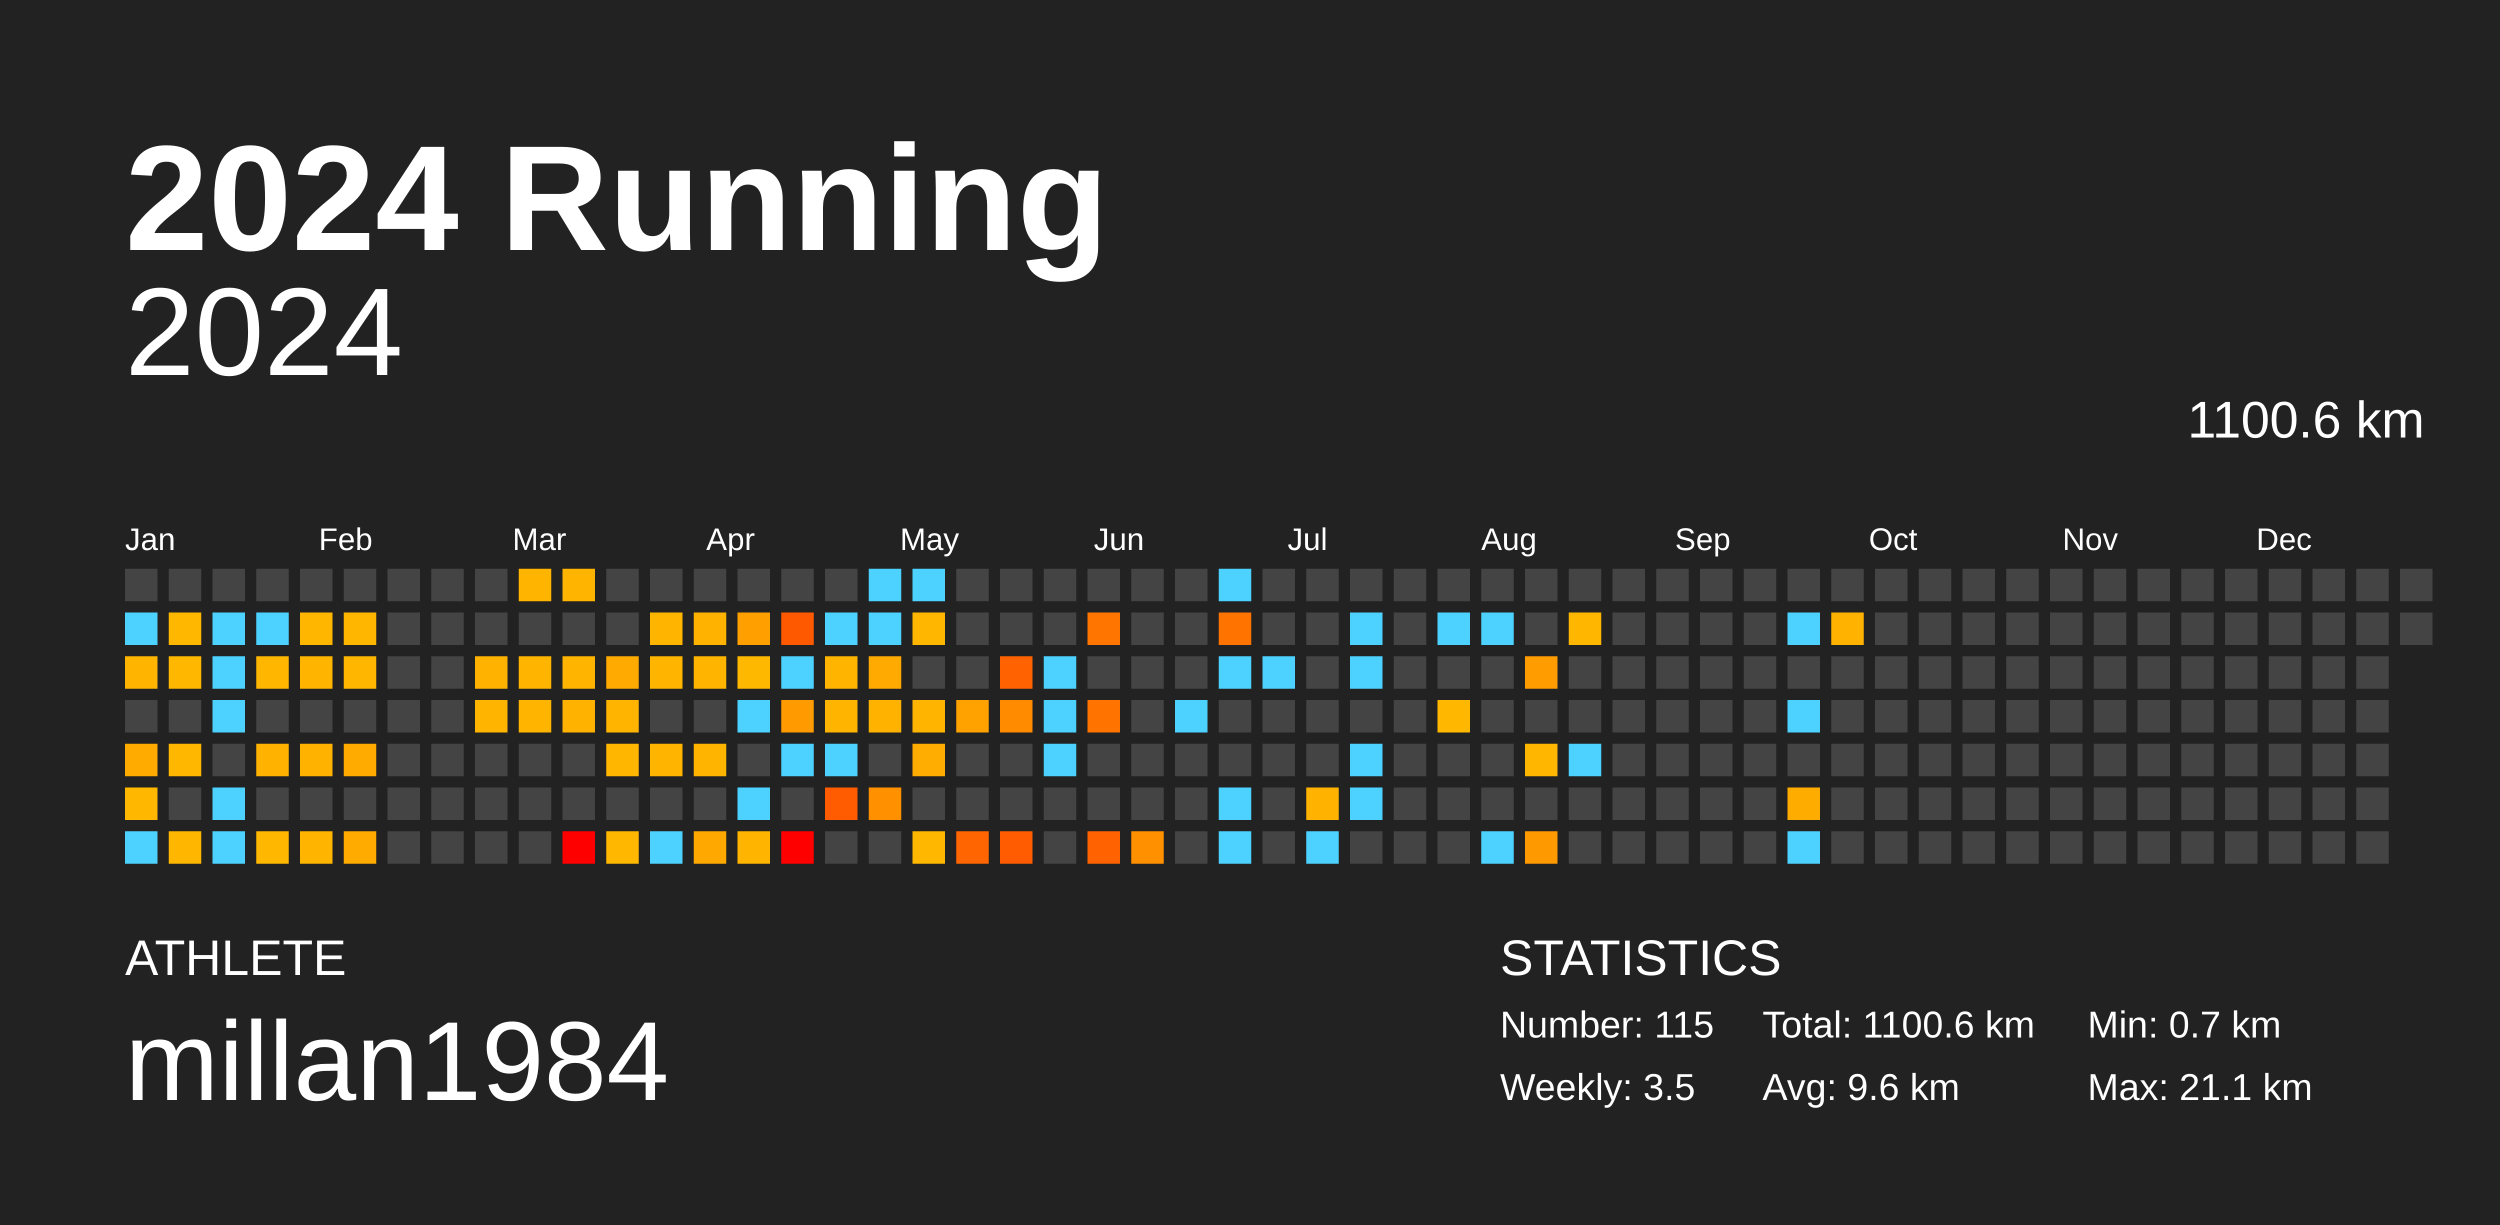
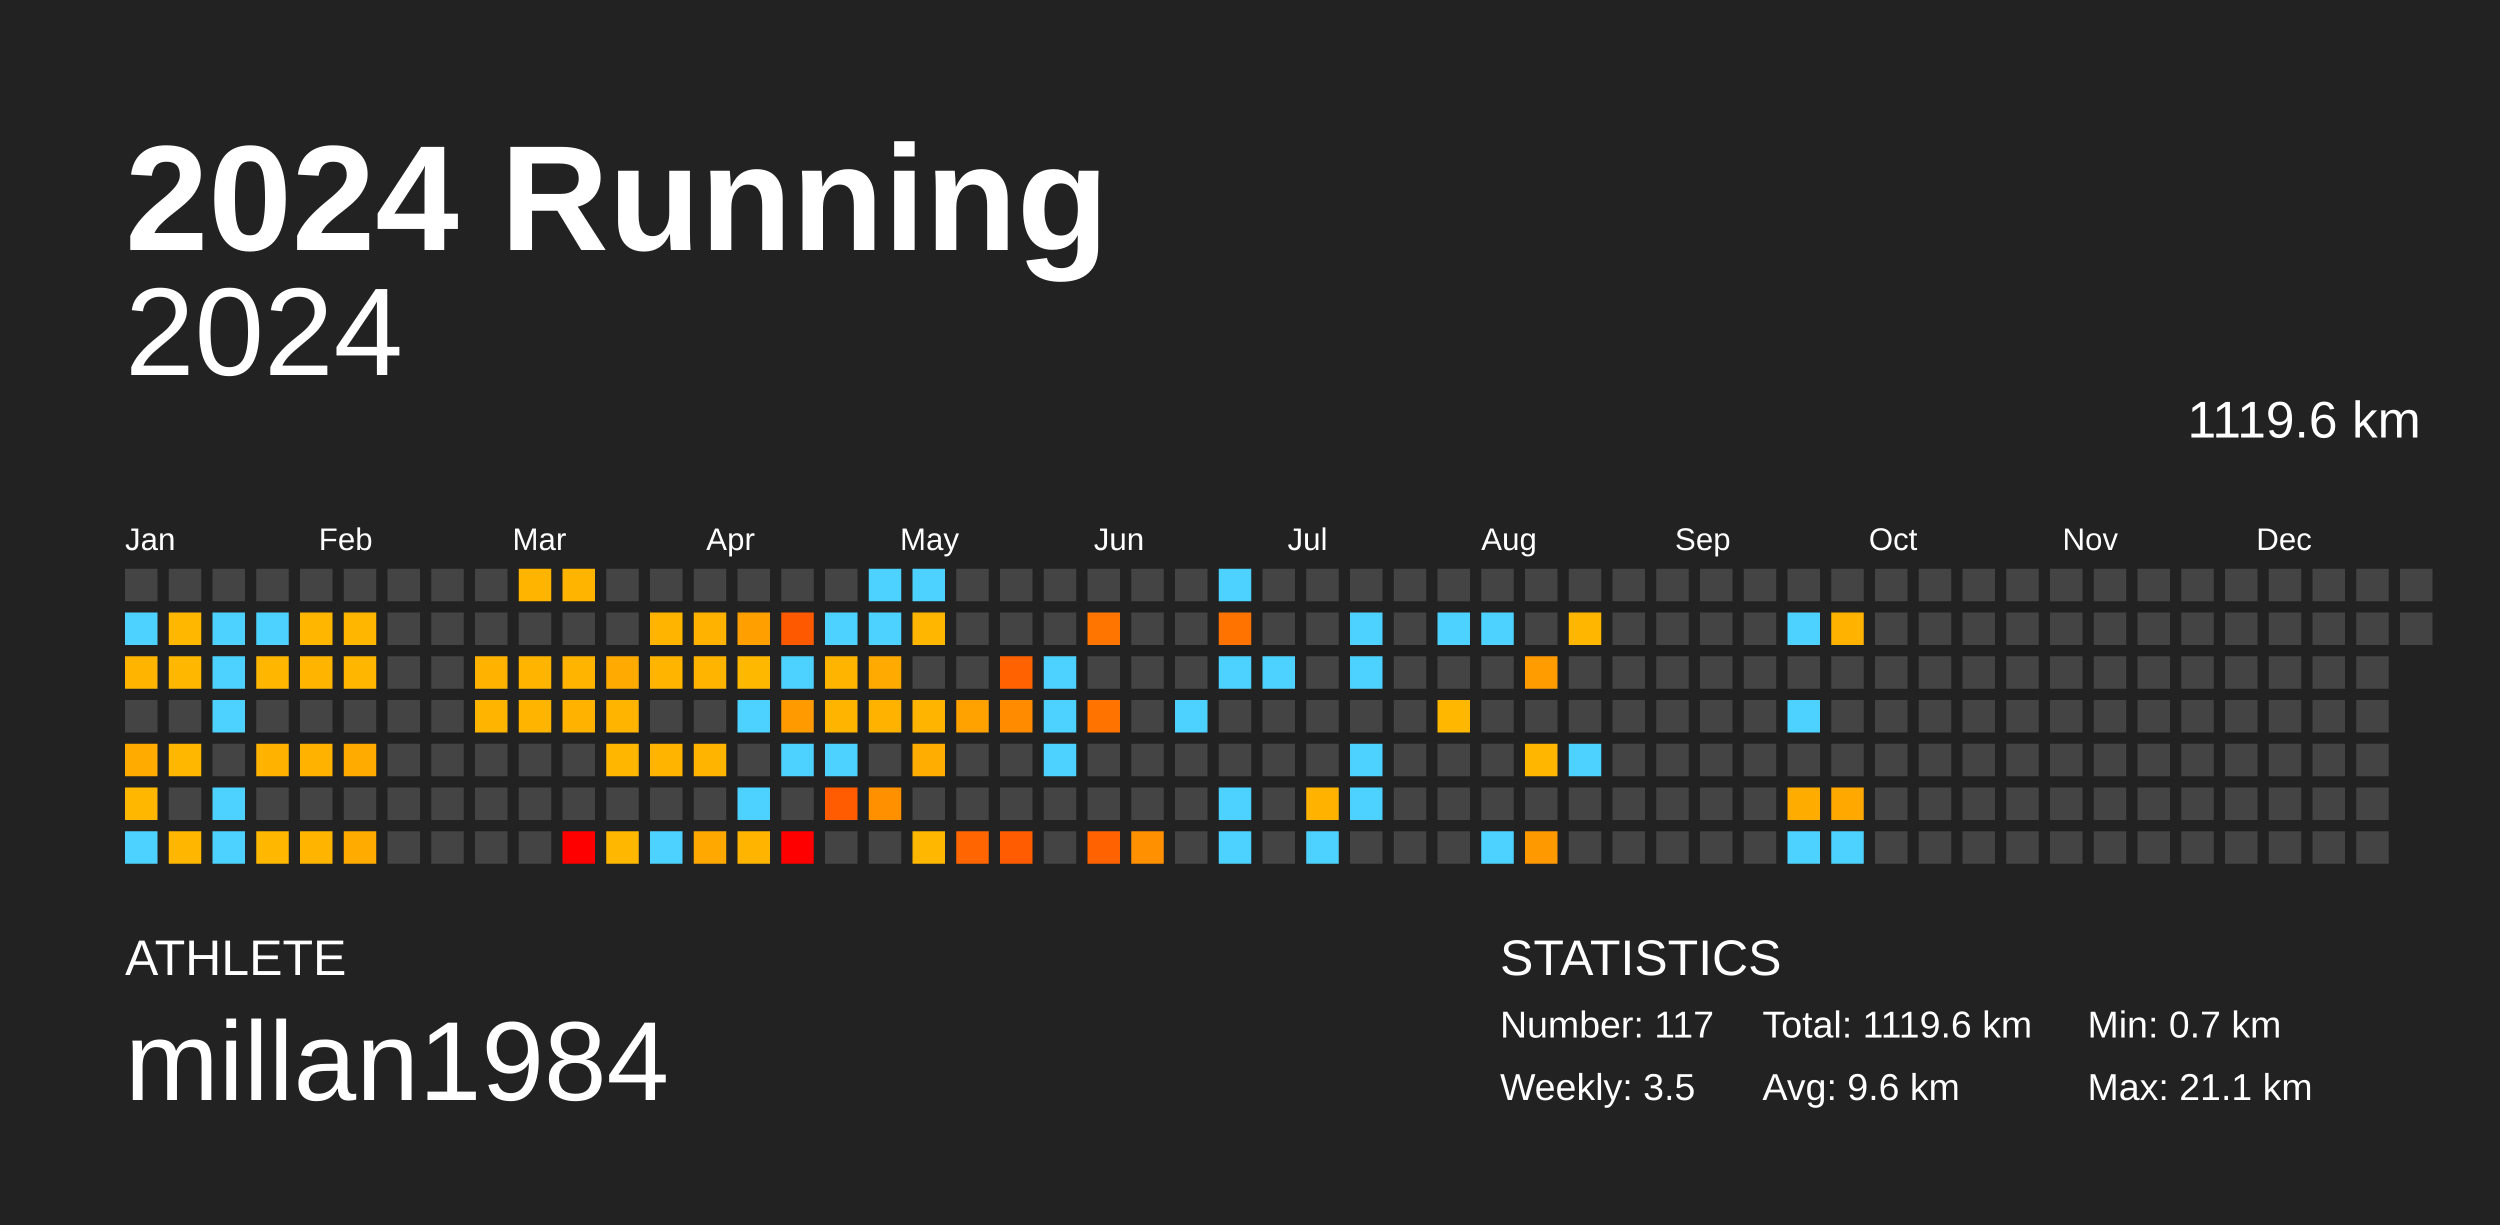
<svg xmlns="http://www.w3.org/2000/svg" baseProfile="full" height="98mm" version="1.1" viewBox="0,0,200,98" width="200mm">
  <defs />
  <rect fill="#222222" height="98" width="200" x="0" y="0" />
  <text fill="#FFFFFF" style="font-size:12px; font-family:Arial; font-weight:bold;" x="10" y="20">2024 Running</text>
  <text fill="#FFFFFF" style="font-size:4px; font-family:Arial" x="10" y="78">ATHLETE</text>
  <text fill="#FFFFFF" style="font-size:9px; font-family:Arial" x="10" y="88">millan1984</text>
  <text fill="#FFFFFF" style="font-size:4px; font-family:Arial" x="120" y="78">STATISTICS</text>
-   <text fill="#FFFFFF" style="font-size:3px; font-family:Arial" x="120" y="83">Number: 115</text>
+   <text fill="#FFFFFF" style="font-size:3px; font-family:Arial" x="120" y="83">Number: 117</text>
  <text fill="#FFFFFF" style="font-size:3px; font-family:Arial" x="120" y="88">Weekly: 3.5</text>
-   <text fill="#FFFFFF" style="font-size:3px; font-family:Arial" x="141" y="83">Total: 1100.6 km</text>
+   <text fill="#FFFFFF" style="font-size:3px; font-family:Arial" x="141" y="83">Total: 1119.6 km</text>
  <text fill="#FFFFFF" style="font-size:3px; font-family:Arial" x="141" y="88">Avg: 9.6 km</text>
  <text fill="#FFFFFF" style="font-size:3px; font-family:Arial" x="167" y="83">Min: 0.7 km</text>
  <text fill="#FFFFFF" style="font-size:3px; font-family:Arial" x="167" y="88">Max: 21.1 km</text>
  <text alignment-baseline="hanging" fill="#FFFFFF" style="font-size:10.0px; font-family:Arial;" x="10" y="30">2024</text>
-   <text alignment-baseline="hanging" fill="#FFFFFF" style="font-size:4.125px; font-family:Arial;" x="175" y="35">1100.6 km</text>
+   <text alignment-baseline="hanging" fill="#FFFFFF" style="font-size:4.125px; font-family:Arial;" x="175" y="35">1119.6 km</text>
  <text fill="#FFFFFF" style="font-size:2.5px; font-family:Arial" x="10.0" y="44">Jan</text>
  <text fill="#FFFFFF" style="font-size:2.5px; font-family:Arial" x="25.5" y="44">Feb</text>
  <text fill="#FFFFFF" style="font-size:2.5px; font-family:Arial" x="41.0" y="44">Mar</text>
  <text fill="#FFFFFF" style="font-size:2.5px; font-family:Arial" x="56.5" y="44">Apr</text>
  <text fill="#FFFFFF" style="font-size:2.5px; font-family:Arial" x="72.0" y="44">May</text>
  <text fill="#FFFFFF" style="font-size:2.5px; font-family:Arial" x="87.5" y="44">Jun</text>
  <text fill="#FFFFFF" style="font-size:2.5px; font-family:Arial" x="103.0" y="44">Jul</text>
  <text fill="#FFFFFF" style="font-size:2.5px; font-family:Arial" x="118.5" y="44">Aug</text>
  <text fill="#FFFFFF" style="font-size:2.5px; font-family:Arial" x="134.0" y="44">Sep</text>
  <text fill="#FFFFFF" style="font-size:2.5px; font-family:Arial" x="149.5" y="44">Oct</text>
  <text fill="#FFFFFF" style="font-size:2.5px; font-family:Arial" x="165.0" y="44">Nov</text>
  <text fill="#FFFFFF" style="font-size:2.5px; font-family:Arial" x="180.5" y="44">Dec</text>
  <rect fill="#444444" height="2.6" width="2.6" x="10.0" y="45.5" />
  <rect fill="#4dd2ff" height="2.6" width="2.6" x="10.0" y="49.0" />
  <rect fill="#ffb500" height="2.6" width="2.6" x="10.0" y="52.5" />
  <rect fill="#444444" height="2.6" width="2.6" x="10.0" y="56.0" />
  <rect fill="#ffab00" height="2.6" width="2.6" x="10.0" y="59.5" />
  <rect fill="#ffb700" height="2.6" width="2.6" x="10.0" y="63.0" />
  <rect fill="#4dd2ff" height="2.6" width="2.6" x="10.0" y="66.5" />
  <rect fill="#444444" height="2.6" width="2.6" x="13.5" y="45.5" />
  <rect fill="#ffb700" height="2.6" width="2.6" x="13.5" y="49.0" />
  <rect fill="#ffb700" height="2.6" width="2.6" x="13.5" y="52.5" />
  <rect fill="#444444" height="2.6" width="2.6" x="13.5" y="56.0" />
  <rect fill="#ffb700" height="2.6" width="2.6" x="13.5" y="59.5" />
  <rect fill="#444444" height="2.6" width="2.6" x="13.5" y="63.0" />
  <rect fill="#ffb600" height="2.6" width="2.6" x="13.5" y="66.5" />
  <rect fill="#444444" height="2.6" width="2.6" x="17.0" y="45.5" />
  <rect fill="#4dd2ff" height="2.6" width="2.6" x="17.0" y="49.0" />
  <rect fill="#4dd2ff" height="2.6" width="2.6" x="17.0" y="52.5" />
  <rect fill="#4dd2ff" height="2.6" width="2.6" x="17.0" y="56.0" />
  <rect fill="#444444" height="2.6" width="2.6" x="17.0" y="59.5" />
  <rect fill="#4dd2ff" height="2.6" width="2.6" x="17.0" y="63.0" />
  <rect fill="#4dd2ff" height="2.6" width="2.6" x="17.0" y="66.5" />
  <rect fill="#444444" height="2.6" width="2.6" x="20.5" y="45.5" />
  <rect fill="#4dd2ff" height="2.6" width="2.6" x="20.5" y="49.0" />
  <rect fill="#ffb600" height="2.6" width="2.6" x="20.5" y="52.5" />
  <rect fill="#444444" height="2.6" width="2.6" x="20.5" y="56.0" />
  <rect fill="#ffb300" height="2.6" width="2.6" x="20.5" y="59.5" />
  <rect fill="#444444" height="2.6" width="2.6" x="20.5" y="63.0" />
  <rect fill="#ffb700" height="2.6" width="2.6" x="20.5" y="66.5" />
  <rect fill="#444444" height="2.6" width="2.6" x="24.0" y="45.5" />
  <rect fill="#ffb600" height="2.6" width="2.6" x="24.0" y="49.0" />
  <rect fill="#ffb400" height="2.6" width="2.6" x="24.0" y="52.5" />
  <rect fill="#444444" height="2.6" width="2.6" x="24.0" y="56.0" />
  <rect fill="#ffb300" height="2.6" width="2.6" x="24.0" y="59.5" />
  <rect fill="#444444" height="2.6" width="2.6" x="24.0" y="63.0" />
  <rect fill="#ffb400" height="2.6" width="2.6" x="24.0" y="66.5" />
  <rect fill="#444444" height="2.6" width="2.6" x="27.5" y="45.5" />
  <rect fill="#ffb600" height="2.6" width="2.6" x="27.5" y="49.0" />
  <rect fill="#ffb600" height="2.6" width="2.6" x="27.5" y="52.5" />
  <rect fill="#444444" height="2.6" width="2.6" x="27.5" y="56.0" />
  <rect fill="#ffab00" height="2.6" width="2.6" x="27.5" y="59.5" />
  <rect fill="#444444" height="2.6" width="2.6" x="27.5" y="63.0" />
  <rect fill="#ffab00" height="2.6" width="2.6" x="27.5" y="66.5" />
  <rect fill="#444444" height="2.6" width="2.6" x="31.0" y="45.5" />
  <rect fill="#444444" height="2.6" width="2.6" x="31.0" y="49.0" />
  <rect fill="#444444" height="2.6" width="2.6" x="31.0" y="52.5" />
  <rect fill="#444444" height="2.6" width="2.6" x="31.0" y="56.0" />
  <rect fill="#444444" height="2.6" width="2.6" x="31.0" y="59.5" />
  <rect fill="#444444" height="2.6" width="2.6" x="31.0" y="63.0" />
  <rect fill="#444444" height="2.6" width="2.6" x="31.0" y="66.5" />
  <rect fill="#444444" height="2.6" width="2.6" x="34.5" y="45.5" />
  <rect fill="#444444" height="2.6" width="2.6" x="34.5" y="49.0" />
  <rect fill="#444444" height="2.6" width="2.6" x="34.5" y="52.5" />
  <rect fill="#444444" height="2.6" width="2.6" x="34.5" y="56.0" />
  <rect fill="#444444" height="2.6" width="2.6" x="34.5" y="59.5" />
  <rect fill="#444444" height="2.6" width="2.6" x="34.5" y="63.0" />
  <rect fill="#444444" height="2.6" width="2.6" x="34.5" y="66.5" />
  <rect fill="#444444" height="2.6" width="2.6" x="38.0" y="45.5" />
  <rect fill="#444444" height="2.6" width="2.6" x="38.0" y="49.0" />
  <rect fill="#ffb300" height="2.6" width="2.6" x="38.0" y="52.5" />
  <rect fill="#ffb400" height="2.6" width="2.6" x="38.0" y="56.0" />
  <rect fill="#444444" height="2.6" width="2.6" x="38.0" y="59.5" />
  <rect fill="#444444" height="2.6" width="2.6" x="38.0" y="63.0" />
  <rect fill="#444444" height="2.6" width="2.6" x="38.0" y="66.5" />
  <rect fill="#ffb400" height="2.6" width="2.6" x="41.5" y="45.5" />
  <rect fill="#444444" height="2.6" width="2.6" x="41.5" y="49.0" />
  <rect fill="#ffb500" height="2.6" width="2.6" x="41.5" y="52.5" />
  <rect fill="#ffb500" height="2.6" width="2.6" x="41.5" y="56.0" />
  <rect fill="#444444" height="2.6" width="2.6" x="41.5" y="59.5" />
  <rect fill="#444444" height="2.6" width="2.6" x="41.5" y="63.0" />
  <rect fill="#444444" height="2.6" width="2.6" x="41.5" y="66.5" />
  <rect fill="#ffb500" height="2.6" width="2.6" x="45.0" y="45.5" />
  <rect fill="#444444" height="2.6" width="2.6" x="45.0" y="49.0" />
  <rect fill="#ffb400" height="2.6" width="2.6" x="45.0" y="52.5" />
  <rect fill="#ffb300" height="2.6" width="2.6" x="45.0" y="56.0" />
  <rect fill="#444444" height="2.6" width="2.6" x="45.0" y="59.5" />
  <rect fill="#444444" height="2.6" width="2.6" x="45.0" y="63.0" />
  <rect fill="red" height="2.6" width="2.6" x="45.0" y="66.5" />
  <rect fill="#444444" height="2.6" width="2.6" x="48.5" y="45.5" />
  <rect fill="#444444" height="2.6" width="2.6" x="48.5" y="49.0" />
  <rect fill="#ffaa00" height="2.6" width="2.6" x="48.5" y="52.5" />
  <rect fill="#ffb500" height="2.6" width="2.6" x="48.5" y="56.0" />
  <rect fill="#ffb600" height="2.6" width="2.6" x="48.5" y="59.5" />
  <rect fill="#444444" height="2.6" width="2.6" x="48.5" y="63.0" />
  <rect fill="#ffb700" height="2.6" width="2.6" x="48.5" y="66.5" />
  <rect fill="#444444" height="2.6" width="2.6" x="52.0" y="45.5" />
  <rect fill="#ffb500" height="2.6" width="2.6" x="52.0" y="49.0" />
  <rect fill="#ffb500" height="2.6" width="2.6" x="52.0" y="52.5" />
  <rect fill="#444444" height="2.6" width="2.6" x="52.0" y="56.0" />
  <rect fill="#ffb400" height="2.6" width="2.6" x="52.0" y="59.5" />
  <rect fill="#444444" height="2.6" width="2.6" x="52.0" y="63.0" />
  <rect fill="#4dd2ff" height="2.6" width="2.6" x="52.0" y="66.5" />
  <rect fill="#444444" height="2.6" width="2.6" x="55.5" y="45.5" />
  <rect fill="#ffb300" height="2.6" width="2.6" x="55.5" y="49.0" />
  <rect fill="#ffb500" height="2.6" width="2.6" x="55.5" y="52.5" />
  <rect fill="#444444" height="2.6" width="2.6" x="55.5" y="56.0" />
  <rect fill="#ffb400" height="2.6" width="2.6" x="55.5" y="59.5" />
  <rect fill="#444444" height="2.6" width="2.6" x="55.5" y="63.0" />
  <rect fill="#ffa900" height="2.6" width="2.6" x="55.5" y="66.5" />
  <rect fill="#444444" height="2.6" width="2.6" x="59.0" y="45.5" />
  <rect fill="#ffa000" height="2.6" width="2.6" x="59.0" y="49.0" />
  <rect fill="#ffb800" height="2.6" width="2.6" x="59.0" y="52.5" />
  <rect fill="#4dd2ff" height="2.6" width="2.6" x="59.0" y="56.0" />
  <rect fill="#444444" height="2.6" width="2.6" x="59.0" y="59.5" />
  <rect fill="#4dd2ff" height="2.6" width="2.6" x="59.0" y="63.0" />
  <rect fill="#ffb400" height="2.6" width="2.6" x="59.0" y="66.5" />
  <rect fill="#444444" height="2.6" width="2.6" x="62.5" y="45.5" />
  <rect fill="#ff5900" height="2.6" width="2.6" x="62.5" y="49.0" />
  <rect fill="#4dd2ff" height="2.6" width="2.6" x="62.5" y="52.5" />
  <rect fill="#ff9b00" height="2.6" width="2.6" x="62.5" y="56.0" />
  <rect fill="#4dd2ff" height="2.6" width="2.6" x="62.5" y="59.5" />
  <rect fill="#444444" height="2.6" width="2.6" x="62.5" y="63.0" />
  <rect fill="red" height="2.6" width="2.6" x="62.5" y="66.5" />
  <rect fill="#444444" height="2.6" width="2.6" x="66.0" y="45.5" />
  <rect fill="#4dd2ff" height="2.6" width="2.6" x="66.0" y="49.0" />
  <rect fill="#ffb500" height="2.6" width="2.6" x="66.0" y="52.5" />
  <rect fill="#ffb400" height="2.6" width="2.6" x="66.0" y="56.0" />
  <rect fill="#4dd2ff" height="2.6" width="2.6" x="66.0" y="59.5" />
  <rect fill="#ff5b00" height="2.6" width="2.6" x="66.0" y="63.0" />
  <rect fill="#444444" height="2.6" width="2.6" x="66.0" y="66.5" />
  <rect fill="#4dd2ff" height="2.6" width="2.6" x="69.5" y="45.5" />
  <rect fill="#4dd2ff" height="2.6" width="2.6" x="69.5" y="49.0" />
  <rect fill="#ffaa00" height="2.6" width="2.6" x="69.5" y="52.5" />
  <rect fill="#ffb200" height="2.6" width="2.6" x="69.5" y="56.0" />
  <rect fill="#444444" height="2.6" width="2.6" x="69.5" y="59.5" />
  <rect fill="#ff9000" height="2.6" width="2.6" x="69.5" y="63.0" />
  <rect fill="#444444" height="2.6" width="2.6" x="69.5" y="66.5" />
  <rect fill="#4dd2ff" height="2.6" width="2.6" x="73.0" y="45.5" />
  <rect fill="#ffb600" height="2.6" width="2.6" x="73.0" y="49.0" />
  <rect fill="#444444" height="2.6" width="2.6" x="73.0" y="52.5" />
  <rect fill="#ffb500" height="2.6" width="2.6" x="73.0" y="56.0" />
  <rect fill="#ffad00" height="2.6" width="2.6" x="73.0" y="59.5" />
  <rect fill="#444444" height="2.6" width="2.6" x="73.0" y="63.0" />
  <rect fill="#ffb700" height="2.6" width="2.6" x="73.0" y="66.5" />
  <rect fill="#444444" height="2.6" width="2.6" x="76.5" y="45.5" />
  <rect fill="#444444" height="2.6" width="2.6" x="76.5" y="49.0" />
  <rect fill="#444444" height="2.6" width="2.6" x="76.5" y="52.5" />
  <rect fill="#ffa200" height="2.6" width="2.6" x="76.5" y="56.0" />
  <rect fill="#444444" height="2.6" width="2.6" x="76.5" y="59.5" />
  <rect fill="#444444" height="2.6" width="2.6" x="76.5" y="63.0" />
  <rect fill="#ff6500" height="2.6" width="2.6" x="76.5" y="66.5" />
  <rect fill="#444444" height="2.6" width="2.6" x="80.0" y="45.5" />
  <rect fill="#444444" height="2.6" width="2.6" x="80.0" y="49.0" />
  <rect fill="#ff6200" height="2.6" width="2.6" x="80.0" y="52.5" />
  <rect fill="#ff8c00" height="2.6" width="2.6" x="80.0" y="56.0" />
  <rect fill="#444444" height="2.6" width="2.6" x="80.0" y="59.5" />
  <rect fill="#444444" height="2.6" width="2.6" x="80.0" y="63.0" />
  <rect fill="#ff5b00" height="2.6" width="2.6" x="80.0" y="66.5" />
  <rect fill="#444444" height="2.6" width="2.6" x="83.5" y="45.5" />
  <rect fill="#444444" height="2.6" width="2.6" x="83.5" y="49.0" />
  <rect fill="#4dd2ff" height="2.6" width="2.6" x="83.5" y="52.5" />
  <rect fill="#4dd2ff" height="2.6" width="2.6" x="83.5" y="56.0" />
  <rect fill="#4dd2ff" height="2.6" width="2.6" x="83.5" y="59.5" />
  <rect fill="#444444" height="2.6" width="2.6" x="83.5" y="63.0" />
  <rect fill="#444444" height="2.6" width="2.6" x="83.5" y="66.5" />
  <rect fill="#444444" height="2.6" width="2.6" x="87.0" y="45.5" />
  <rect fill="#ff7500" height="2.6" width="2.6" x="87.0" y="49.0" />
  <rect fill="#444444" height="2.6" width="2.6" x="87.0" y="52.5" />
  <rect fill="#ff7400" height="2.6" width="2.6" x="87.0" y="56.0" />
  <rect fill="#444444" height="2.6" width="2.6" x="87.0" y="59.5" />
  <rect fill="#444444" height="2.6" width="2.6" x="87.0" y="63.0" />
  <rect fill="#ff6200" height="2.6" width="2.6" x="87.0" y="66.5" />
  <rect fill="#444444" height="2.6" width="2.6" x="90.5" y="45.5" />
  <rect fill="#444444" height="2.6" width="2.6" x="90.5" y="49.0" />
  <rect fill="#444444" height="2.6" width="2.6" x="90.5" y="52.5" />
  <rect fill="#444444" height="2.6" width="2.6" x="90.5" y="56.0" />
  <rect fill="#444444" height="2.6" width="2.6" x="90.5" y="59.5" />
  <rect fill="#444444" height="2.6" width="2.6" x="90.5" y="63.0" />
  <rect fill="#ff9000" height="2.6" width="2.6" x="90.5" y="66.5" />
  <rect fill="#444444" height="2.6" width="2.6" x="94.0" y="45.5" />
  <rect fill="#444444" height="2.6" width="2.6" x="94.0" y="49.0" />
  <rect fill="#444444" height="2.6" width="2.6" x="94.0" y="52.5" />
  <rect fill="#4dd2ff" height="2.6" width="2.6" x="94.0" y="56.0" />
  <rect fill="#444444" height="2.6" width="2.6" x="94.0" y="59.5" />
  <rect fill="#444444" height="2.6" width="2.6" x="94.0" y="63.0" />
  <rect fill="#444444" height="2.6" width="2.6" x="94.0" y="66.5" />
  <rect fill="#4dd2ff" height="2.6" width="2.6" x="97.5" y="45.5" />
  <rect fill="#ff7300" height="2.6" width="2.6" x="97.5" y="49.0" />
  <rect fill="#4dd2ff" height="2.6" width="2.6" x="97.5" y="52.5" />
  <rect fill="#444444" height="2.6" width="2.6" x="97.5" y="56.0" />
  <rect fill="#444444" height="2.6" width="2.6" x="97.5" y="59.5" />
  <rect fill="#4dd2ff" height="2.6" width="2.6" x="97.5" y="63.0" />
  <rect fill="#4dd2ff" height="2.6" width="2.6" x="97.5" y="66.5" />
  <rect fill="#444444" height="2.6" width="2.6" x="101.0" y="45.5" />
  <rect fill="#444444" height="2.6" width="2.6" x="101.0" y="49.0" />
  <rect fill="#4dd2ff" height="2.6" width="2.6" x="101.0" y="52.5" />
  <rect fill="#444444" height="2.6" width="2.6" x="101.0" y="56.0" />
  <rect fill="#444444" height="2.6" width="2.6" x="101.0" y="59.5" />
  <rect fill="#444444" height="2.6" width="2.6" x="101.0" y="63.0" />
  <rect fill="#444444" height="2.6" width="2.6" x="101.0" y="66.5" />
  <rect fill="#444444" height="2.6" width="2.6" x="104.5" y="45.5" />
  <rect fill="#444444" height="2.6" width="2.6" x="104.5" y="49.0" />
  <rect fill="#444444" height="2.6" width="2.6" x="104.5" y="52.5" />
  <rect fill="#444444" height="2.6" width="2.6" x="104.5" y="56.0" />
  <rect fill="#444444" height="2.6" width="2.6" x="104.5" y="59.5" />
  <rect fill="#ffb300" height="2.6" width="2.6" x="104.5" y="63.0" />
  <rect fill="#4dd2ff" height="2.6" width="2.6" x="104.5" y="66.5" />
  <rect fill="#444444" height="2.6" width="2.6" x="108.0" y="45.5" />
  <rect fill="#4dd2ff" height="2.6" width="2.6" x="108.0" y="49.0" />
  <rect fill="#4dd2ff" height="2.6" width="2.6" x="108.0" y="52.5" />
  <rect fill="#444444" height="2.6" width="2.6" x="108.0" y="56.0" />
  <rect fill="#4dd2ff" height="2.6" width="2.6" x="108.0" y="59.5" />
  <rect fill="#4dd2ff" height="2.6" width="2.6" x="108.0" y="63.0" />
  <rect fill="#444444" height="2.6" width="2.6" x="108.0" y="66.5" />
  <rect fill="#444444" height="2.6" width="2.6" x="111.5" y="45.5" />
  <rect fill="#444444" height="2.6" width="2.6" x="111.5" y="49.0" />
  <rect fill="#444444" height="2.6" width="2.6" x="111.5" y="52.5" />
  <rect fill="#444444" height="2.6" width="2.6" x="111.5" y="56.0" />
  <rect fill="#444444" height="2.6" width="2.6" x="111.5" y="59.5" />
  <rect fill="#444444" height="2.6" width="2.6" x="111.5" y="63.0" />
  <rect fill="#444444" height="2.6" width="2.6" x="111.5" y="66.5" />
  <rect fill="#444444" height="2.6" width="2.6" x="115.0" y="45.5" />
  <rect fill="#4dd2ff" height="2.6" width="2.6" x="115.0" y="49.0" />
  <rect fill="#444444" height="2.6" width="2.6" x="115.0" y="52.5" />
  <rect fill="#ffb700" height="2.6" width="2.6" x="115.0" y="56.0" />
  <rect fill="#444444" height="2.6" width="2.6" x="115.0" y="59.5" />
  <rect fill="#444444" height="2.6" width="2.6" x="115.0" y="63.0" />
  <rect fill="#444444" height="2.6" width="2.6" x="115.0" y="66.5" />
  <rect fill="#444444" height="2.6" width="2.6" x="118.5" y="45.5" />
  <rect fill="#4dd2ff" height="2.6" width="2.6" x="118.5" y="49.0" />
  <rect fill="#444444" height="2.6" width="2.6" x="118.5" y="52.5" />
  <rect fill="#444444" height="2.6" width="2.6" x="118.5" y="56.0" />
  <rect fill="#444444" height="2.6" width="2.6" x="118.5" y="59.5" />
  <rect fill="#444444" height="2.6" width="2.6" x="118.5" y="63.0" />
  <rect fill="#4dd2ff" height="2.6" width="2.6" x="118.5" y="66.5" />
  <rect fill="#444444" height="2.6" width="2.6" x="122.0" y="45.5" />
  <rect fill="#444444" height="2.6" width="2.6" x="122.0" y="49.0" />
  <rect fill="#ff9c00" height="2.6" width="2.6" x="122.0" y="52.5" />
  <rect fill="#444444" height="2.6" width="2.6" x="122.0" y="56.0" />
  <rect fill="#ffb600" height="2.6" width="2.6" x="122.0" y="59.5" />
  <rect fill="#444444" height="2.6" width="2.6" x="122.0" y="63.0" />
  <rect fill="#ff9900" height="2.6" width="2.6" x="122.0" y="66.5" />
  <rect fill="#444444" height="2.6" width="2.6" x="125.5" y="45.5" />
  <rect fill="#ffb600" height="2.6" width="2.6" x="125.5" y="49.0" />
  <rect fill="#444444" height="2.6" width="2.6" x="125.5" y="52.5" />
  <rect fill="#444444" height="2.6" width="2.6" x="125.5" y="56.0" />
  <rect fill="#4dd2ff" height="2.6" width="2.6" x="125.5" y="59.5" />
  <rect fill="#444444" height="2.6" width="2.6" x="125.5" y="63.0" />
  <rect fill="#444444" height="2.6" width="2.6" x="125.5" y="66.5" />
  <rect fill="#444444" height="2.6" width="2.6" x="129.0" y="45.5" />
  <rect fill="#444444" height="2.6" width="2.6" x="129.0" y="49.0" />
  <rect fill="#444444" height="2.6" width="2.6" x="129.0" y="52.5" />
  <rect fill="#444444" height="2.6" width="2.6" x="129.0" y="56.0" />
  <rect fill="#444444" height="2.6" width="2.6" x="129.0" y="59.5" />
  <rect fill="#444444" height="2.6" width="2.6" x="129.0" y="63.0" />
  <rect fill="#444444" height="2.6" width="2.6" x="129.0" y="66.5" />
  <rect fill="#444444" height="2.6" width="2.6" x="132.5" y="45.5" />
  <rect fill="#444444" height="2.6" width="2.6" x="132.5" y="49.0" />
  <rect fill="#444444" height="2.6" width="2.6" x="132.5" y="52.5" />
  <rect fill="#444444" height="2.6" width="2.6" x="132.5" y="56.0" />
  <rect fill="#444444" height="2.6" width="2.6" x="132.5" y="59.5" />
  <rect fill="#444444" height="2.6" width="2.6" x="132.5" y="63.0" />
  <rect fill="#444444" height="2.6" width="2.6" x="132.5" y="66.5" />
  <rect fill="#444444" height="2.6" width="2.6" x="136.0" y="45.5" />
  <rect fill="#444444" height="2.6" width="2.6" x="136.0" y="49.0" />
  <rect fill="#444444" height="2.6" width="2.6" x="136.0" y="52.5" />
  <rect fill="#444444" height="2.6" width="2.6" x="136.0" y="56.0" />
  <rect fill="#444444" height="2.6" width="2.6" x="136.0" y="59.5" />
  <rect fill="#444444" height="2.6" width="2.6" x="136.0" y="63.0" />
  <rect fill="#444444" height="2.6" width="2.6" x="136.0" y="66.5" />
  <rect fill="#444444" height="2.6" width="2.6" x="139.5" y="45.5" />
  <rect fill="#444444" height="2.6" width="2.6" x="139.5" y="49.0" />
  <rect fill="#444444" height="2.6" width="2.6" x="139.5" y="52.5" />
  <rect fill="#444444" height="2.6" width="2.6" x="139.5" y="56.0" />
  <rect fill="#444444" height="2.6" width="2.6" x="139.5" y="59.5" />
  <rect fill="#444444" height="2.6" width="2.6" x="139.5" y="63.0" />
  <rect fill="#444444" height="2.6" width="2.6" x="139.5" y="66.5" />
  <rect fill="#444444" height="2.6" width="2.6" x="143.0" y="45.5" />
  <rect fill="#4dd2ff" height="2.6" width="2.6" x="143.0" y="49.0" />
  <rect fill="#444444" height="2.6" width="2.6" x="143.0" y="52.5" />
  <rect fill="#4dd2ff" height="2.6" width="2.6" x="143.0" y="56.0" />
  <rect fill="#444444" height="2.6" width="2.6" x="143.0" y="59.5" />
  <rect fill="#ffac00" height="2.6" width="2.6" x="143.0" y="63.0" />
  <rect fill="#4dd2ff" height="2.6" width="2.6" x="143.0" y="66.5" />
  <rect fill="#444444" height="2.6" width="2.6" x="146.5" y="45.5" />
  <rect fill="#ffb300" height="2.6" width="2.6" x="146.5" y="49.0" />
  <rect fill="#444444" height="2.6" width="2.6" x="146.5" y="52.5" />
  <rect fill="#444444" height="2.6" width="2.6" x="146.5" y="56.0" />
  <rect fill="#444444" height="2.6" width="2.6" x="146.5" y="59.5" />
-   <rect fill="#444444" height="2.6" width="2.6" x="146.5" y="63.0" />
-   <rect fill="#444444" height="2.6" width="2.6" x="146.5" y="66.5" />
+   <rect fill="#ffa800" height="2.6" width="2.6" x="146.5" y="63.0" />
+   <rect fill="#4dd2ff" height="2.6" width="2.6" x="146.5" y="66.5" />
  <rect fill="#444444" height="2.6" width="2.6" x="150.0" y="45.5" />
  <rect fill="#444444" height="2.6" width="2.6" x="150.0" y="49.0" />
  <rect fill="#444444" height="2.6" width="2.6" x="150.0" y="52.5" />
  <rect fill="#444444" height="2.6" width="2.6" x="150.0" y="56.0" />
  <rect fill="#444444" height="2.6" width="2.6" x="150.0" y="59.5" />
  <rect fill="#444444" height="2.6" width="2.6" x="150.0" y="63.0" />
  <rect fill="#444444" height="2.6" width="2.6" x="150.0" y="66.5" />
  <rect fill="#444444" height="2.6" width="2.6" x="153.5" y="45.5" />
  <rect fill="#444444" height="2.6" width="2.6" x="153.5" y="49.0" />
  <rect fill="#444444" height="2.6" width="2.6" x="153.5" y="52.5" />
  <rect fill="#444444" height="2.6" width="2.6" x="153.5" y="56.0" />
  <rect fill="#444444" height="2.6" width="2.6" x="153.5" y="59.5" />
  <rect fill="#444444" height="2.6" width="2.6" x="153.5" y="63.0" />
  <rect fill="#444444" height="2.6" width="2.6" x="153.5" y="66.5" />
  <rect fill="#444444" height="2.6" width="2.6" x="157.0" y="45.5" />
  <rect fill="#444444" height="2.6" width="2.6" x="157.0" y="49.0" />
  <rect fill="#444444" height="2.6" width="2.6" x="157.0" y="52.5" />
  <rect fill="#444444" height="2.6" width="2.6" x="157.0" y="56.0" />
  <rect fill="#444444" height="2.6" width="2.6" x="157.0" y="59.5" />
  <rect fill="#444444" height="2.6" width="2.6" x="157.0" y="63.0" />
  <rect fill="#444444" height="2.6" width="2.6" x="157.0" y="66.5" />
  <rect fill="#444444" height="2.6" width="2.6" x="160.5" y="45.5" />
  <rect fill="#444444" height="2.6" width="2.6" x="160.5" y="49.0" />
  <rect fill="#444444" height="2.6" width="2.6" x="160.5" y="52.5" />
  <rect fill="#444444" height="2.6" width="2.6" x="160.5" y="56.0" />
  <rect fill="#444444" height="2.6" width="2.6" x="160.5" y="59.5" />
  <rect fill="#444444" height="2.6" width="2.6" x="160.5" y="63.0" />
  <rect fill="#444444" height="2.6" width="2.6" x="160.5" y="66.5" />
  <rect fill="#444444" height="2.6" width="2.6" x="164.0" y="45.5" />
  <rect fill="#444444" height="2.6" width="2.6" x="164.0" y="49.0" />
  <rect fill="#444444" height="2.6" width="2.6" x="164.0" y="52.5" />
  <rect fill="#444444" height="2.6" width="2.6" x="164.0" y="56.0" />
  <rect fill="#444444" height="2.6" width="2.6" x="164.0" y="59.5" />
  <rect fill="#444444" height="2.6" width="2.6" x="164.0" y="63.0" />
  <rect fill="#444444" height="2.6" width="2.6" x="164.0" y="66.5" />
  <rect fill="#444444" height="2.6" width="2.6" x="167.5" y="45.5" />
  <rect fill="#444444" height="2.6" width="2.6" x="167.5" y="49.0" />
  <rect fill="#444444" height="2.6" width="2.6" x="167.5" y="52.5" />
  <rect fill="#444444" height="2.6" width="2.6" x="167.5" y="56.0" />
  <rect fill="#444444" height="2.6" width="2.6" x="167.5" y="59.5" />
  <rect fill="#444444" height="2.6" width="2.6" x="167.5" y="63.0" />
  <rect fill="#444444" height="2.6" width="2.6" x="167.5" y="66.5" />
  <rect fill="#444444" height="2.6" width="2.6" x="171.0" y="45.5" />
  <rect fill="#444444" height="2.6" width="2.6" x="171.0" y="49.0" />
  <rect fill="#444444" height="2.6" width="2.6" x="171.0" y="52.5" />
  <rect fill="#444444" height="2.6" width="2.6" x="171.0" y="56.0" />
  <rect fill="#444444" height="2.6" width="2.6" x="171.0" y="59.5" />
  <rect fill="#444444" height="2.6" width="2.6" x="171.0" y="63.0" />
  <rect fill="#444444" height="2.6" width="2.6" x="171.0" y="66.5" />
  <rect fill="#444444" height="2.6" width="2.6" x="174.5" y="45.5" />
  <rect fill="#444444" height="2.6" width="2.6" x="174.5" y="49.0" />
  <rect fill="#444444" height="2.6" width="2.6" x="174.5" y="52.5" />
  <rect fill="#444444" height="2.6" width="2.6" x="174.5" y="56.0" />
  <rect fill="#444444" height="2.6" width="2.6" x="174.5" y="59.5" />
  <rect fill="#444444" height="2.6" width="2.6" x="174.5" y="63.0" />
  <rect fill="#444444" height="2.6" width="2.6" x="174.5" y="66.5" />
  <rect fill="#444444" height="2.6" width="2.6" x="178.0" y="45.5" />
  <rect fill="#444444" height="2.6" width="2.6" x="178.0" y="49.0" />
  <rect fill="#444444" height="2.6" width="2.6" x="178.0" y="52.5" />
  <rect fill="#444444" height="2.6" width="2.6" x="178.0" y="56.0" />
  <rect fill="#444444" height="2.6" width="2.6" x="178.0" y="59.5" />
  <rect fill="#444444" height="2.6" width="2.6" x="178.0" y="63.0" />
  <rect fill="#444444" height="2.6" width="2.6" x="178.0" y="66.5" />
  <rect fill="#444444" height="2.6" width="2.6" x="181.5" y="45.5" />
  <rect fill="#444444" height="2.6" width="2.6" x="181.5" y="49.0" />
  <rect fill="#444444" height="2.6" width="2.6" x="181.5" y="52.5" />
  <rect fill="#444444" height="2.6" width="2.6" x="181.5" y="56.0" />
  <rect fill="#444444" height="2.6" width="2.6" x="181.5" y="59.5" />
  <rect fill="#444444" height="2.6" width="2.6" x="181.5" y="63.0" />
  <rect fill="#444444" height="2.6" width="2.6" x="181.5" y="66.5" />
  <rect fill="#444444" height="2.6" width="2.6" x="185.0" y="45.5" />
  <rect fill="#444444" height="2.6" width="2.6" x="185.0" y="49.0" />
  <rect fill="#444444" height="2.6" width="2.6" x="185.0" y="52.5" />
  <rect fill="#444444" height="2.6" width="2.6" x="185.0" y="56.0" />
  <rect fill="#444444" height="2.6" width="2.6" x="185.0" y="59.5" />
  <rect fill="#444444" height="2.6" width="2.6" x="185.0" y="63.0" />
  <rect fill="#444444" height="2.6" width="2.6" x="185.0" y="66.5" />
  <rect fill="#444444" height="2.6" width="2.6" x="188.5" y="45.5" />
  <rect fill="#444444" height="2.6" width="2.6" x="188.5" y="49.0" />
  <rect fill="#444444" height="2.6" width="2.6" x="188.5" y="52.5" />
  <rect fill="#444444" height="2.6" width="2.6" x="188.5" y="56.0" />
  <rect fill="#444444" height="2.6" width="2.6" x="188.5" y="59.5" />
  <rect fill="#444444" height="2.6" width="2.6" x="188.5" y="63.0" />
  <rect fill="#444444" height="2.6" width="2.6" x="188.5" y="66.5" />
  <rect fill="#444444" height="2.6" width="2.6" x="192.0" y="45.5" />
  <rect fill="#444444" height="2.6" width="2.6" x="192.0" y="49.0" />
</svg>
